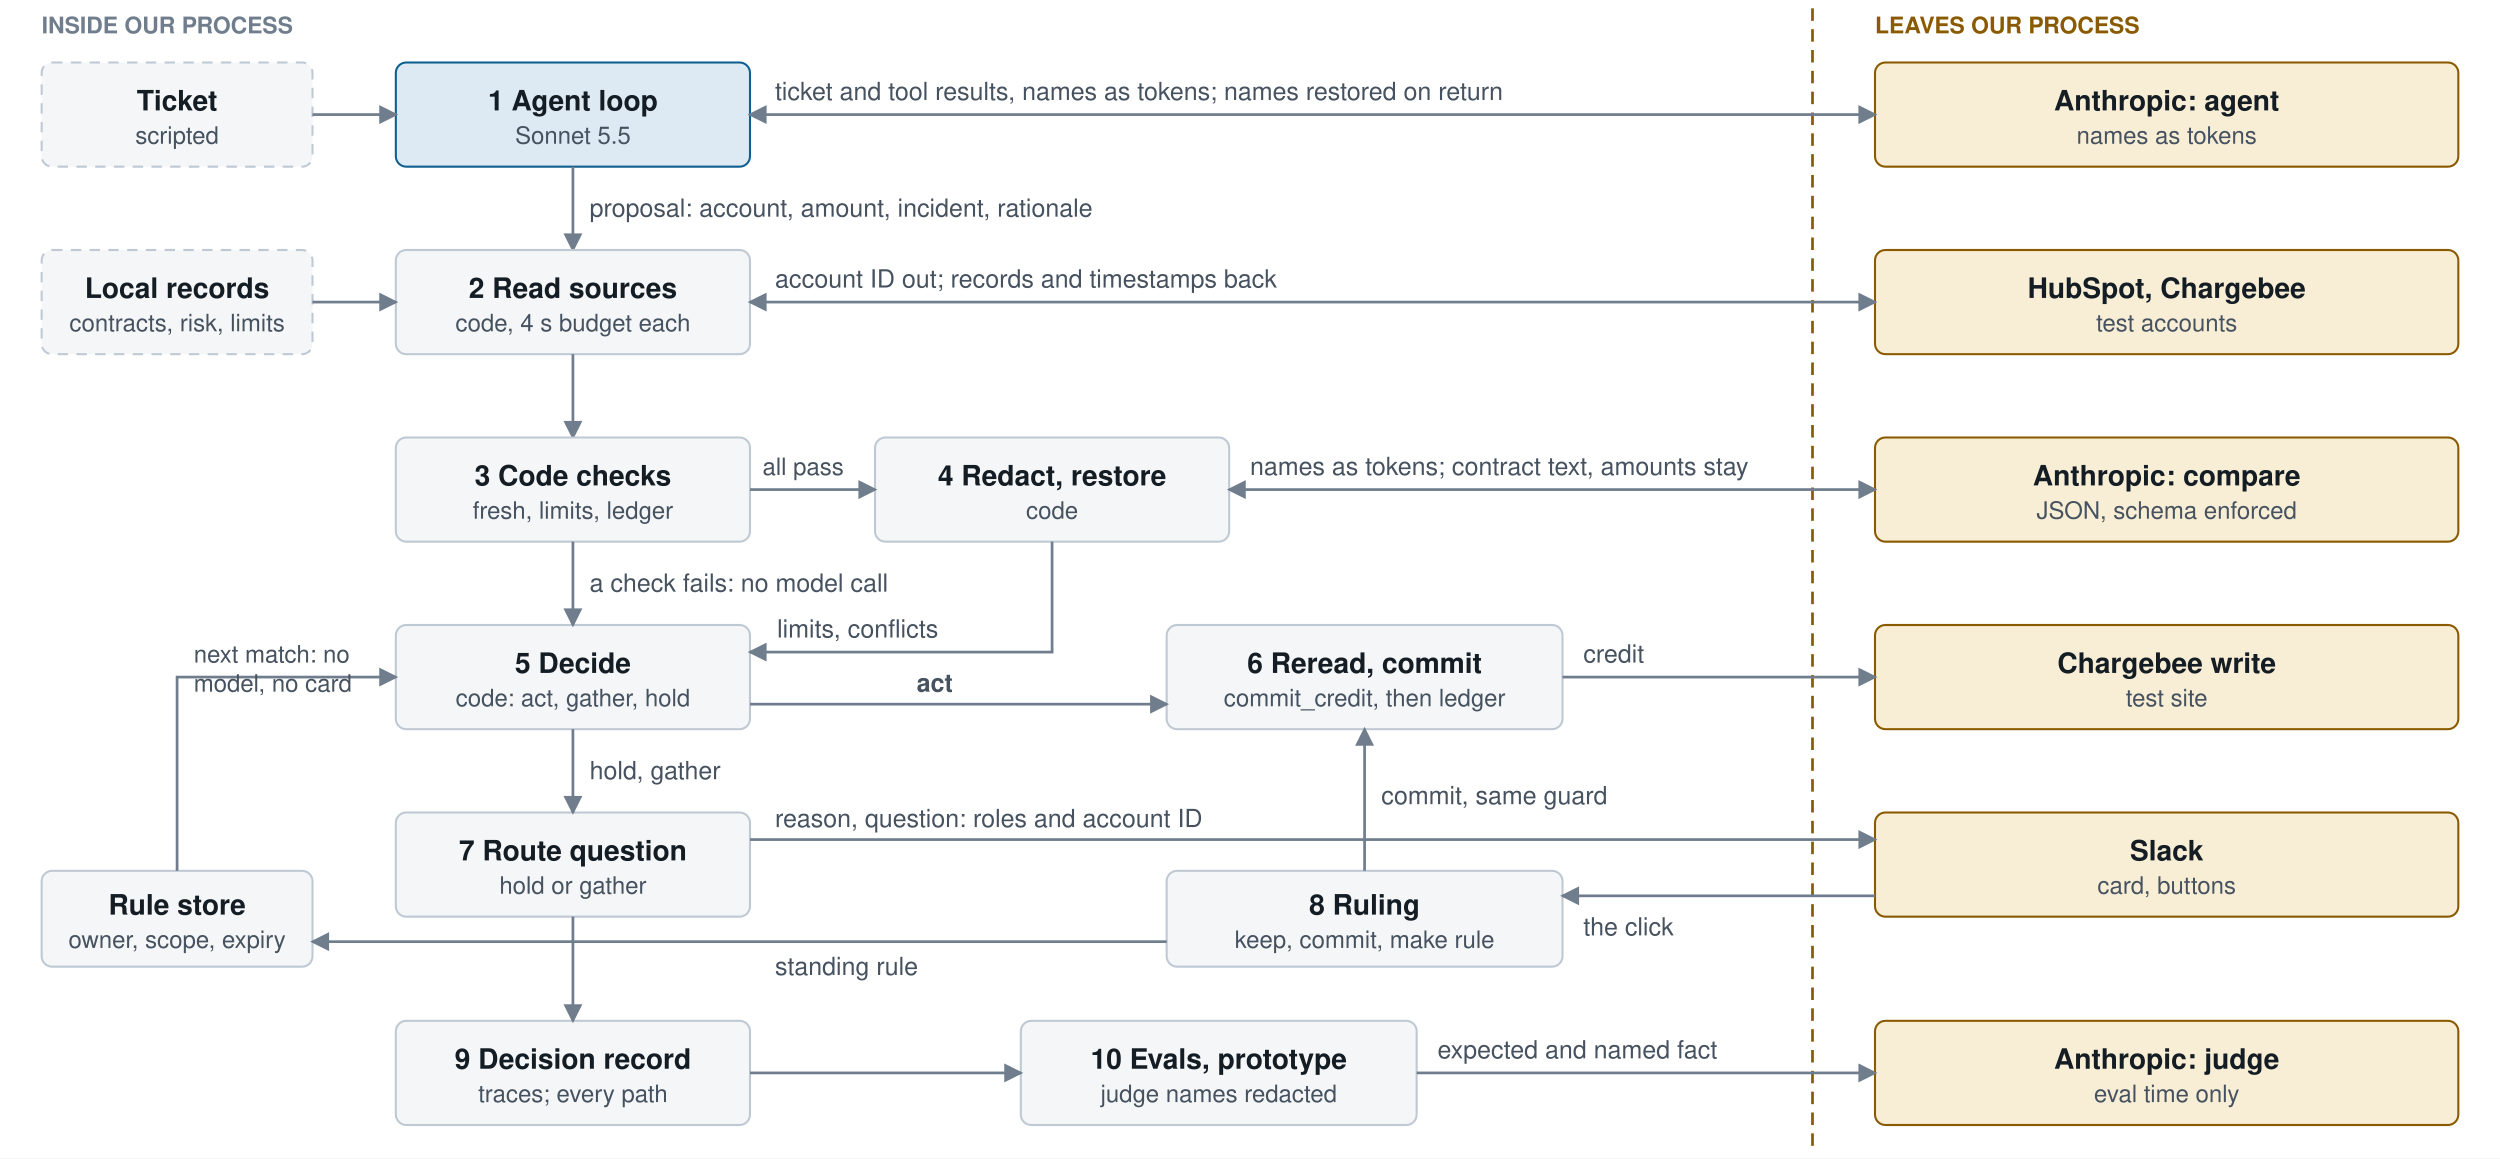
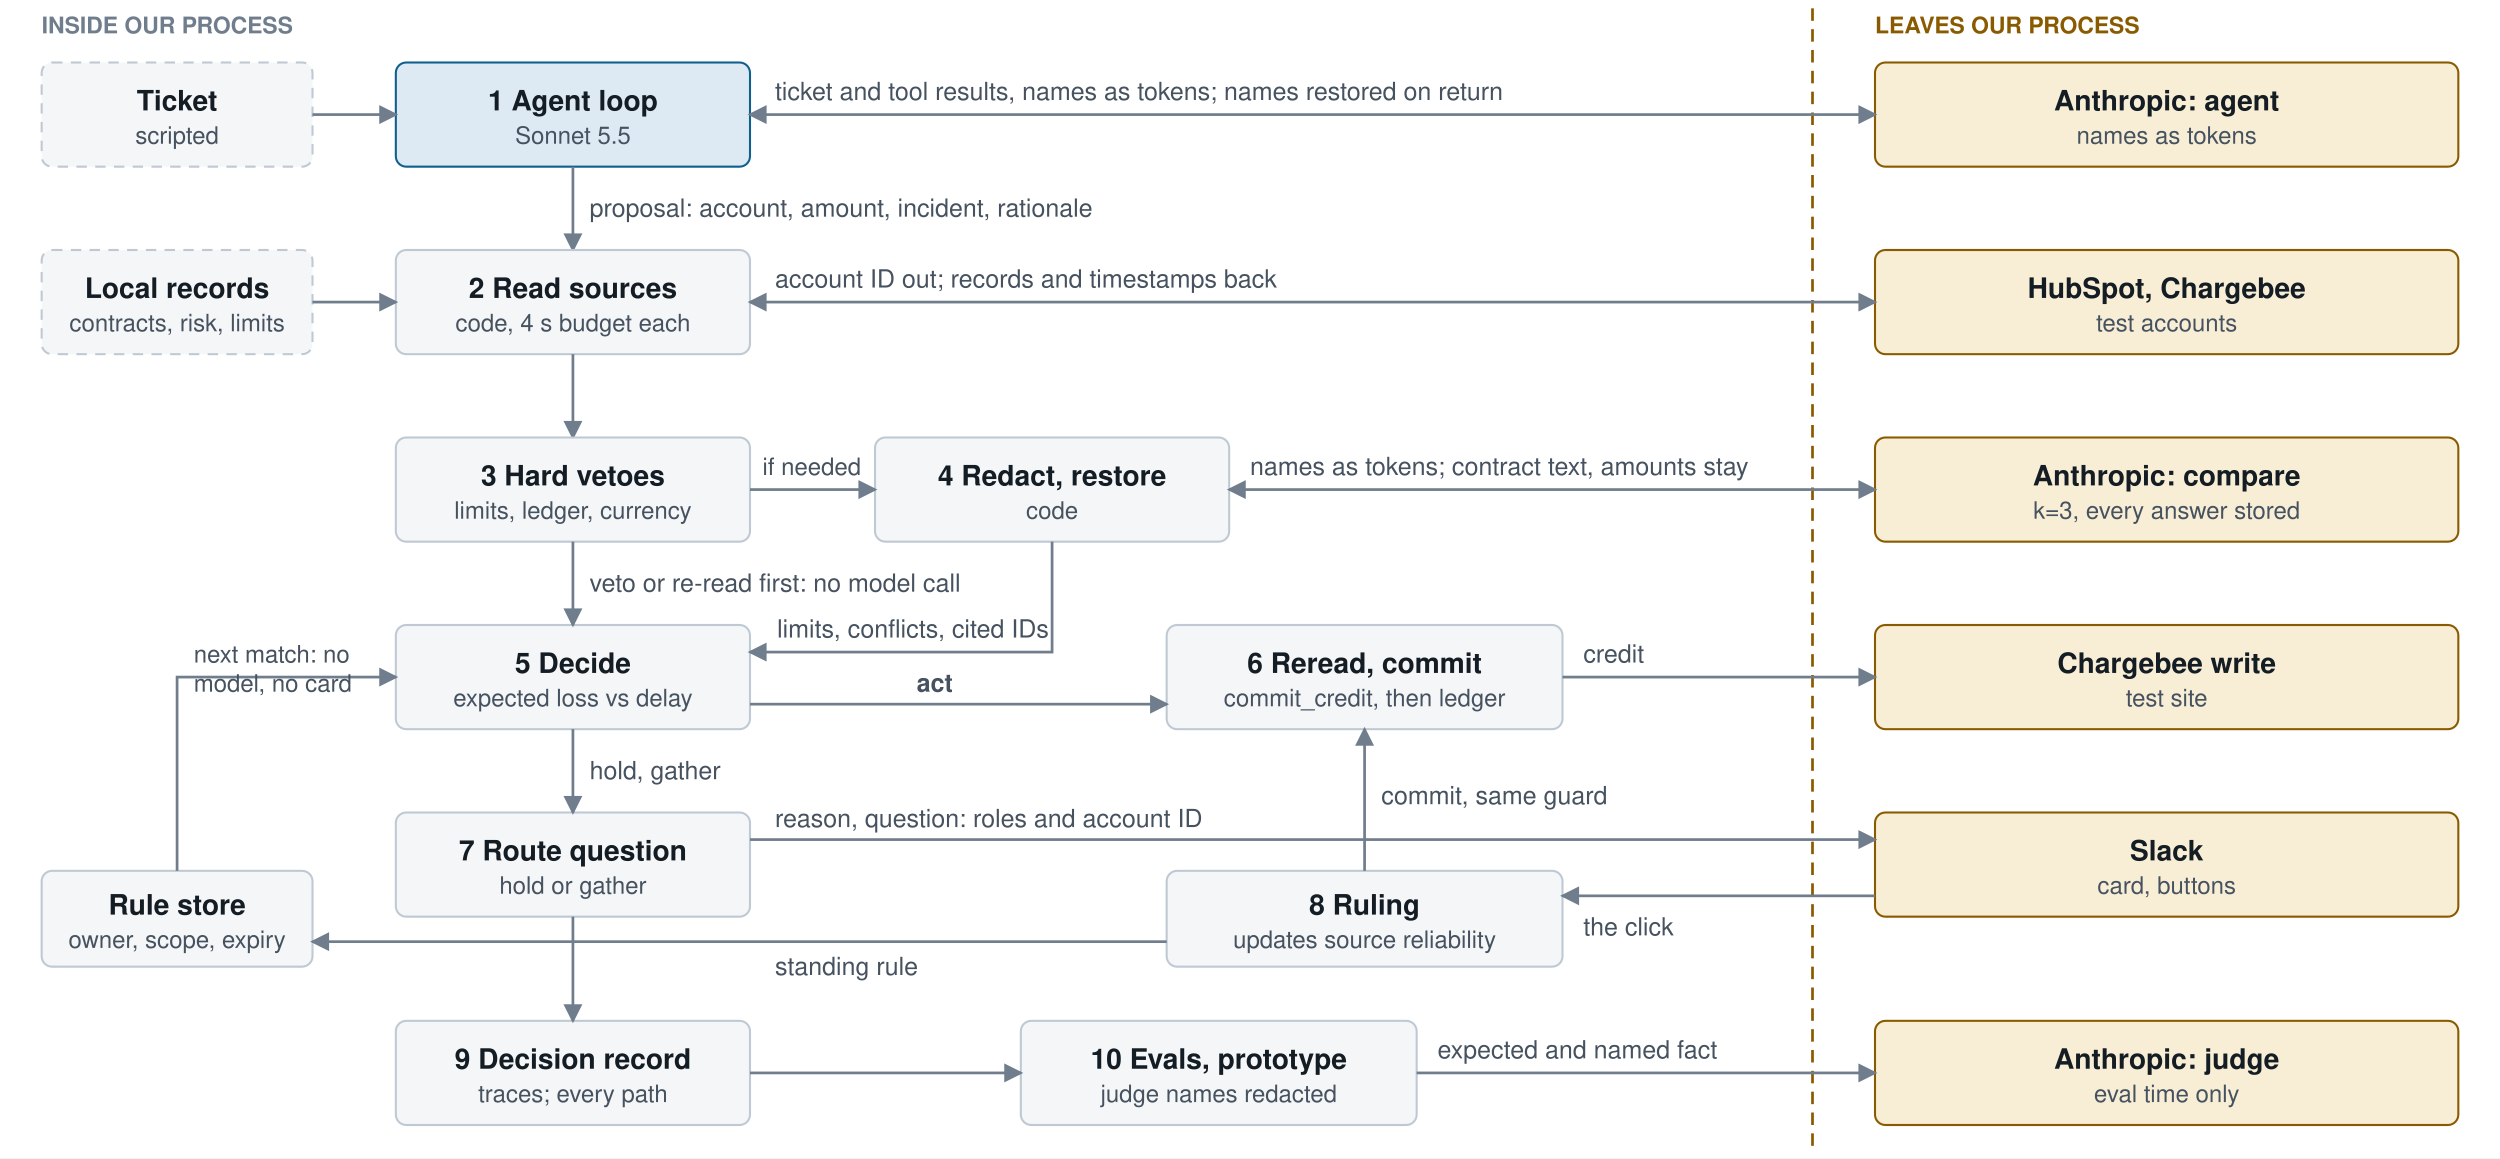
- <svg xmlns="http://www.w3.org/2000/svg" viewBox="0 0 1200 556" role="img" aria-label="Warrant v3 data flow. Data leaves the process on six paths: the agent's model calls and the compare call with names as tokens, CRM and billing reads, the credit write, the Slack card with roles and account IDs in place of names, and the eval judge with names as tokens.">
+ <svg xmlns="http://www.w3.org/2000/svg" viewBox="0 0 1200 556" role="img" aria-label="Warrant v4 data flow. Data leaves the process on six paths: the agent's model calls and the compare call with names as tokens, CRM and billing reads, the credit write, the Slack card with roles and account IDs in place of names, and the eval judge with names as tokens.">
  <defs>
    <marker id="wf" viewBox="0 0 8 8" refX="7" refY="4" markerWidth="7" markerHeight="7" orient="auto-start-reverse">
      <path d="M0 0L8 4L0 8Z" style="fill:#6f7d8c" />
    </marker>
  </defs>
  <rect width="1200" height="556" style="fill:#ffffff" />
  <text x="20" y="16" style="font-family:-apple-system, Helvetica, Arial, sans-serif;font-size:11px;font-weight:600;fill:#6f7d8c;text-anchor:start">INSIDE OUR PROCESS</text>
  <text x="900" y="16" style="font-family:-apple-system, Helvetica, Arial, sans-serif;font-size:11px;font-weight:600;fill:#8a5a00;text-anchor:start">LEAVES OUR PROCESS</text>
  <line x1="870" y1="4" x2="870" y2="552" style="stroke:#8a5a00;stroke-width:1.3;stroke-dasharray:6 4" />
  <rect x="20" y="30" width="130" height="50" rx="5" style="fill:#f4f6f8;stroke:#bfc9d4;stroke-dasharray:5 4" />
  <text x="85.0" y="53.0" style="font-family:-apple-system, Helvetica, Arial, sans-serif;font-size:13.5px;font-weight:600;fill:#141c24;text-anchor:middle">Ticket</text>
  <text x="85.0" y="69.0" style="font-family:-apple-system, Helvetica, Arial, sans-serif;font-size:11.5px;font-weight:400;fill:#46525f;text-anchor:middle">scripted</text>
  <rect x="190" y="30" width="170" height="50" rx="5" style="fill:#ddeaf4;stroke:#0f5f8f" />
  <text x="275.0" y="53.0" style="font-family:-apple-system, Helvetica, Arial, sans-serif;font-size:13.5px;font-weight:600;fill:#141c24;text-anchor:middle">1 Agent loop</text>
  <text x="275.0" y="69.0" style="font-family:-apple-system, Helvetica, Arial, sans-serif;font-size:11.5px;font-weight:400;fill:#46525f;text-anchor:middle">Sonnet 5.5</text>
  <rect x="900" y="30" width="280" height="50" rx="5" style="fill:#f8eed6;stroke:#8a5a00" />
  <text x="1040.0" y="53.0" style="font-family:-apple-system, Helvetica, Arial, sans-serif;font-size:13.5px;font-weight:600;fill:#141c24;text-anchor:middle">Anthropic: agent</text>
  <text x="1040.0" y="69.0" style="font-family:-apple-system, Helvetica, Arial, sans-serif;font-size:11.5px;font-weight:400;fill:#46525f;text-anchor:middle">names as tokens</text>
  <path d="M150 55H190" style="fill:none;stroke:#6f7d8c;stroke-width:1.3" marker-end="url(#wf)" />
  <path d="M360 55H900" style="fill:none;stroke:#6f7d8c;stroke-width:1.3" marker-end="url(#wf)" marker-start="url(#wf)" />
  <text x="372" y="48" style="font-family:-apple-system, Helvetica, Arial, sans-serif;font-size:12px;font-weight:400;fill:#46525f;text-anchor:start">ticket and tool results, names as tokens; names restored on return</text>
  <path d="M275 80V120" style="fill:none;stroke:#6f7d8c;stroke-width:1.3" marker-end="url(#wf)" />
  <text x="283" y="104" style="font-family:-apple-system, Helvetica, Arial, sans-serif;font-size:12px;font-weight:400;fill:#46525f;text-anchor:start">proposal: account, amount, incident, rationale</text>
  <rect x="20" y="120" width="130" height="50" rx="5" style="fill:#f4f6f8;stroke:#bfc9d4;stroke-dasharray:5 4" />
  <text x="85.0" y="143.0" style="font-family:-apple-system, Helvetica, Arial, sans-serif;font-size:13.5px;font-weight:600;fill:#141c24;text-anchor:middle">Local records</text>
  <text x="85.0" y="159.0" style="font-family:-apple-system, Helvetica, Arial, sans-serif;font-size:11.5px;font-weight:400;fill:#46525f;text-anchor:middle">contracts, risk, limits</text>
  <rect x="190" y="120" width="170" height="50" rx="5" style="fill:#f4f6f8;stroke:#bfc9d4" />
  <text x="275.0" y="143.0" style="font-family:-apple-system, Helvetica, Arial, sans-serif;font-size:13.5px;font-weight:600;fill:#141c24;text-anchor:middle">2 Read sources</text>
  <text x="275.0" y="159.0" style="font-family:-apple-system, Helvetica, Arial, sans-serif;font-size:11.5px;font-weight:400;fill:#46525f;text-anchor:middle">code, 4 s budget each</text>
  <rect x="900" y="120" width="280" height="50" rx="5" style="fill:#f8eed6;stroke:#8a5a00" />
  <text x="1040.0" y="143.0" style="font-family:-apple-system, Helvetica, Arial, sans-serif;font-size:13.5px;font-weight:600;fill:#141c24;text-anchor:middle">HubSpot, Chargebee</text>
  <text x="1040.0" y="159.0" style="font-family:-apple-system, Helvetica, Arial, sans-serif;font-size:11.5px;font-weight:400;fill:#46525f;text-anchor:middle">test accounts</text>
  <path d="M150 145H190" style="fill:none;stroke:#6f7d8c;stroke-width:1.3" marker-end="url(#wf)" />
  <path d="M360 145H900" style="fill:none;stroke:#6f7d8c;stroke-width:1.3" marker-end="url(#wf)" marker-start="url(#wf)" />
  <text x="372" y="138" style="font-family:-apple-system, Helvetica, Arial, sans-serif;font-size:12px;font-weight:400;fill:#46525f;text-anchor:start">account ID out; records and timestamps back</text>
  <path d="M275 170V210" style="fill:none;stroke:#6f7d8c;stroke-width:1.3" marker-end="url(#wf)" />
  <rect x="190" y="210" width="170" height="50" rx="5" style="fill:#f4f6f8;stroke:#bfc9d4" />
-   <text x="275.0" y="233.0" style="font-family:-apple-system, Helvetica, Arial, sans-serif;font-size:13.5px;font-weight:600;fill:#141c24;text-anchor:middle">3 Code checks</text>
-   <text x="275.0" y="249.0" style="font-family:-apple-system, Helvetica, Arial, sans-serif;font-size:11.5px;font-weight:400;fill:#46525f;text-anchor:middle">fresh, limits, ledger</text>
+   <text x="275.0" y="233.0" style="font-family:-apple-system, Helvetica, Arial, sans-serif;font-size:13.5px;font-weight:600;fill:#141c24;text-anchor:middle">3 Hard vetoes</text>
+   <text x="275.0" y="249.0" style="font-family:-apple-system, Helvetica, Arial, sans-serif;font-size:11.5px;font-weight:400;fill:#46525f;text-anchor:middle">limits, ledger, currency</text>
  <rect x="420" y="210" width="170" height="50" rx="5" style="fill:#f4f6f8;stroke:#bfc9d4" />
  <text x="505.0" y="233.0" style="font-family:-apple-system, Helvetica, Arial, sans-serif;font-size:13.5px;font-weight:600;fill:#141c24;text-anchor:middle">4 Redact, restore</text>
  <text x="505.0" y="249.0" style="font-family:-apple-system, Helvetica, Arial, sans-serif;font-size:11.5px;font-weight:400;fill:#46525f;text-anchor:middle">code</text>
  <rect x="900" y="210" width="280" height="50" rx="5" style="fill:#f8eed6;stroke:#8a5a00" />
  <text x="1040.0" y="233.0" style="font-family:-apple-system, Helvetica, Arial, sans-serif;font-size:13.5px;font-weight:600;fill:#141c24;text-anchor:middle">Anthropic: compare</text>
-   <text x="1040.0" y="249.0" style="font-family:-apple-system, Helvetica, Arial, sans-serif;font-size:11.5px;font-weight:400;fill:#46525f;text-anchor:middle">JSON, schema enforced</text>
+   <text x="1040.0" y="249.0" style="font-family:-apple-system, Helvetica, Arial, sans-serif;font-size:11.5px;font-weight:400;fill:#46525f;text-anchor:middle">k=3, every answer stored</text>
  <path d="M360 235H420" style="fill:none;stroke:#6f7d8c;stroke-width:1.3" marker-end="url(#wf)" />
-   <text x="366" y="228" style="font-family:-apple-system, Helvetica, Arial, sans-serif;font-size:11.5px;font-weight:400;fill:#46525f;text-anchor:start">all pass</text>
+   <text x="366" y="228" style="font-family:-apple-system, Helvetica, Arial, sans-serif;font-size:11.5px;font-weight:400;fill:#46525f;text-anchor:start">if needed</text>
  <path d="M590 235H900" style="fill:none;stroke:#6f7d8c;stroke-width:1.3" marker-end="url(#wf)" marker-start="url(#wf)" />
  <text x="600" y="228" style="font-family:-apple-system, Helvetica, Arial, sans-serif;font-size:12px;font-weight:400;fill:#46525f;text-anchor:start">names as tokens; contract text, amounts stay</text>
  <rect x="190" y="300" width="170" height="50" rx="5" style="fill:#f4f6f8;stroke:#bfc9d4" />
  <text x="275.0" y="323.0" style="font-family:-apple-system, Helvetica, Arial, sans-serif;font-size:13.5px;font-weight:600;fill:#141c24;text-anchor:middle">5 Decide</text>
-   <text x="275.0" y="339.0" style="font-family:-apple-system, Helvetica, Arial, sans-serif;font-size:11.5px;font-weight:400;fill:#46525f;text-anchor:middle">code: act, gather, hold</text>
+   <text x="275.0" y="339.0" style="font-family:-apple-system, Helvetica, Arial, sans-serif;font-size:11.5px;font-weight:400;fill:#46525f;text-anchor:middle">expected loss vs delay</text>
  <path d="M275 260V300" style="fill:none;stroke:#6f7d8c;stroke-width:1.3" marker-end="url(#wf)" />
-   <text x="283" y="284" style="font-family:-apple-system, Helvetica, Arial, sans-serif;font-size:12px;font-weight:400;fill:#46525f;text-anchor:start">a check fails: no model call</text>
+   <text x="283" y="284" style="font-family:-apple-system, Helvetica, Arial, sans-serif;font-size:12px;font-weight:400;fill:#46525f;text-anchor:start">veto or re-read first: no model call</text>
  <path d="M505 260V313H360" style="fill:none;stroke:#6f7d8c;stroke-width:1.3" marker-end="url(#wf)" />
-   <text x="373" y="306" style="font-family:-apple-system, Helvetica, Arial, sans-serif;font-size:12px;font-weight:400;fill:#46525f;text-anchor:start">limits, conflicts</text>
+   <text x="373" y="306" style="font-family:-apple-system, Helvetica, Arial, sans-serif;font-size:12px;font-weight:400;fill:#46525f;text-anchor:start">limits, conflicts, cited IDs</text>
  <rect x="560" y="300" width="190" height="50" rx="5" style="fill:#f4f6f8;stroke:#bfc9d4" />
  <text x="655.0" y="323.0" style="font-family:-apple-system, Helvetica, Arial, sans-serif;font-size:13.5px;font-weight:600;fill:#141c24;text-anchor:middle">6 Reread, commit</text>
  <text x="655.0" y="339.0" style="font-family:-apple-system, Helvetica, Arial, sans-serif;font-size:11.5px;font-weight:400;fill:#46525f;text-anchor:middle">commit_credit, then ledger</text>
  <rect x="900" y="300" width="280" height="50" rx="5" style="fill:#f8eed6;stroke:#8a5a00" />
  <text x="1040.0" y="323.0" style="font-family:-apple-system, Helvetica, Arial, sans-serif;font-size:13.5px;font-weight:600;fill:#141c24;text-anchor:middle">Chargebee write</text>
  <text x="1040.0" y="339.0" style="font-family:-apple-system, Helvetica, Arial, sans-serif;font-size:11.5px;font-weight:400;fill:#46525f;text-anchor:middle">test site</text>
  <path d="M360 338H560" style="fill:none;stroke:#6f7d8c;stroke-width:1.3" marker-end="url(#wf)" />
  <text x="440" y="332" style="font-family:-apple-system, Helvetica, Arial, sans-serif;font-size:12px;font-weight:600;fill:#46525f;text-anchor:start">act</text>
  <path d="M750 325H900" style="fill:none;stroke:#6f7d8c;stroke-width:1.3" marker-end="url(#wf)" />
  <text x="760" y="318" style="font-family:-apple-system, Helvetica, Arial, sans-serif;font-size:12px;font-weight:400;fill:#46525f;text-anchor:start">credit</text>
  <rect x="190" y="390" width="170" height="50" rx="5" style="fill:#f4f6f8;stroke:#bfc9d4" />
  <text x="275.0" y="413.0" style="font-family:-apple-system, Helvetica, Arial, sans-serif;font-size:13.5px;font-weight:600;fill:#141c24;text-anchor:middle">7 Route question</text>
  <text x="275.0" y="429.0" style="font-family:-apple-system, Helvetica, Arial, sans-serif;font-size:11.5px;font-weight:400;fill:#46525f;text-anchor:middle">hold or gather</text>
  <rect x="900" y="390" width="280" height="50" rx="5" style="fill:#f8eed6;stroke:#8a5a00" />
  <text x="1040.0" y="413.0" style="font-family:-apple-system, Helvetica, Arial, sans-serif;font-size:13.5px;font-weight:600;fill:#141c24;text-anchor:middle">Slack</text>
  <text x="1040.0" y="429.0" style="font-family:-apple-system, Helvetica, Arial, sans-serif;font-size:11.5px;font-weight:400;fill:#46525f;text-anchor:middle">card, buttons</text>
  <path d="M275 350V390" style="fill:none;stroke:#6f7d8c;stroke-width:1.3" marker-end="url(#wf)" />
  <text x="283" y="374" style="font-family:-apple-system, Helvetica, Arial, sans-serif;font-size:12px;font-weight:400;fill:#46525f;text-anchor:start">hold, gather</text>
  <path d="M360 403H900" style="fill:none;stroke:#6f7d8c;stroke-width:1.3" marker-end="url(#wf)" />
  <text x="372" y="397" style="font-family:-apple-system, Helvetica, Arial, sans-serif;font-size:12px;font-weight:400;fill:#46525f;text-anchor:start">reason, question: roles and account ID</text>
  <rect x="560" y="418" width="190" height="46" rx="5" style="fill:#f4f6f8;stroke:#bfc9d4" />
  <text x="655.0" y="439.0" style="font-family:-apple-system, Helvetica, Arial, sans-serif;font-size:13.5px;font-weight:600;fill:#141c24;text-anchor:middle">8 Ruling</text>
-   <text x="655.0" y="455.0" style="font-family:-apple-system, Helvetica, Arial, sans-serif;font-size:11.5px;font-weight:400;fill:#46525f;text-anchor:middle">keep, commit, make rule</text>
+   <text x="655.0" y="455.0" style="font-family:-apple-system, Helvetica, Arial, sans-serif;font-size:11.5px;font-weight:400;fill:#46525f;text-anchor:middle">updates source reliability</text>
  <path d="M900 430H750" style="fill:none;stroke:#6f7d8c;stroke-width:1.3" marker-end="url(#wf)" />
  <text x="760" y="449" style="font-family:-apple-system, Helvetica, Arial, sans-serif;font-size:12px;font-weight:400;fill:#46525f;text-anchor:start">the click</text>
  <path d="M655 418V350" style="fill:none;stroke:#6f7d8c;stroke-width:1.3" marker-end="url(#wf)" />
  <text x="663" y="386" style="font-family:-apple-system, Helvetica, Arial, sans-serif;font-size:12px;font-weight:400;fill:#46525f;text-anchor:start">commit, same guard</text>
  <rect x="20" y="418" width="130" height="46" rx="5" style="fill:#f4f6f8;stroke:#bfc9d4" />
  <text x="85.0" y="439.0" style="font-family:-apple-system, Helvetica, Arial, sans-serif;font-size:13.5px;font-weight:600;fill:#141c24;text-anchor:middle">Rule store</text>
  <text x="85.0" y="455.0" style="font-family:-apple-system, Helvetica, Arial, sans-serif;font-size:11.5px;font-weight:400;fill:#46525f;text-anchor:middle">owner, scope, expiry</text>
  <path d="M560 452H150" style="fill:none;stroke:#6f7d8c;stroke-width:1.3" marker-end="url(#wf)" />
  <text x="372" y="468" style="font-family:-apple-system, Helvetica, Arial, sans-serif;font-size:12px;font-weight:400;fill:#46525f;text-anchor:start">standing rule</text>
  <path d="M85 418V325H190" style="fill:none;stroke:#6f7d8c;stroke-width:1.3" marker-end="url(#wf)" />
  <text x="93" y="318" style="font-family:-apple-system, Helvetica, Arial, sans-serif;font-size:11.5px;font-weight:400;fill:#46525f;text-anchor:start">next match: no</text>
  <text x="93" y="332" style="font-family:-apple-system, Helvetica, Arial, sans-serif;font-size:11.5px;font-weight:400;fill:#46525f;text-anchor:start">model, no card</text>
  <rect x="190" y="490" width="170" height="50" rx="5" style="fill:#f4f6f8;stroke:#bfc9d4" />
  <text x="275.0" y="513.0" style="font-family:-apple-system, Helvetica, Arial, sans-serif;font-size:13.5px;font-weight:600;fill:#141c24;text-anchor:middle">9 Decision record</text>
  <text x="275.0" y="529.0" style="font-family:-apple-system, Helvetica, Arial, sans-serif;font-size:11.5px;font-weight:400;fill:#46525f;text-anchor:middle">traces; every path</text>
  <path d="M275 440V490" style="fill:none;stroke:#6f7d8c;stroke-width:1.3" marker-end="url(#wf)" />
  <rect x="490" y="490" width="190" height="50" rx="5" style="fill:#f4f6f8;stroke:#bfc9d4" />
  <text x="585.0" y="513.0" style="font-family:-apple-system, Helvetica, Arial, sans-serif;font-size:13.5px;font-weight:600;fill:#141c24;text-anchor:middle">10 Evals, prototype</text>
  <text x="585.0" y="529.0" style="font-family:-apple-system, Helvetica, Arial, sans-serif;font-size:11.5px;font-weight:400;fill:#46525f;text-anchor:middle">judge names redacted</text>
  <path d="M360 515H490" style="fill:none;stroke:#6f7d8c;stroke-width:1.3" marker-end="url(#wf)" />
  <rect x="900" y="490" width="280" height="50" rx="5" style="fill:#f8eed6;stroke:#8a5a00" />
  <text x="1040.0" y="513.0" style="font-family:-apple-system, Helvetica, Arial, sans-serif;font-size:13.5px;font-weight:600;fill:#141c24;text-anchor:middle">Anthropic: judge</text>
  <text x="1040.0" y="529.0" style="font-family:-apple-system, Helvetica, Arial, sans-serif;font-size:11.5px;font-weight:400;fill:#46525f;text-anchor:middle">eval time only</text>
  <path d="M680 515H900" style="fill:none;stroke:#6f7d8c;stroke-width:1.3" marker-end="url(#wf)" />
  <text x="690" y="508" style="font-family:-apple-system, Helvetica, Arial, sans-serif;font-size:12px;font-weight:400;fill:#46525f;text-anchor:start">expected and named fact</text>
</svg>
